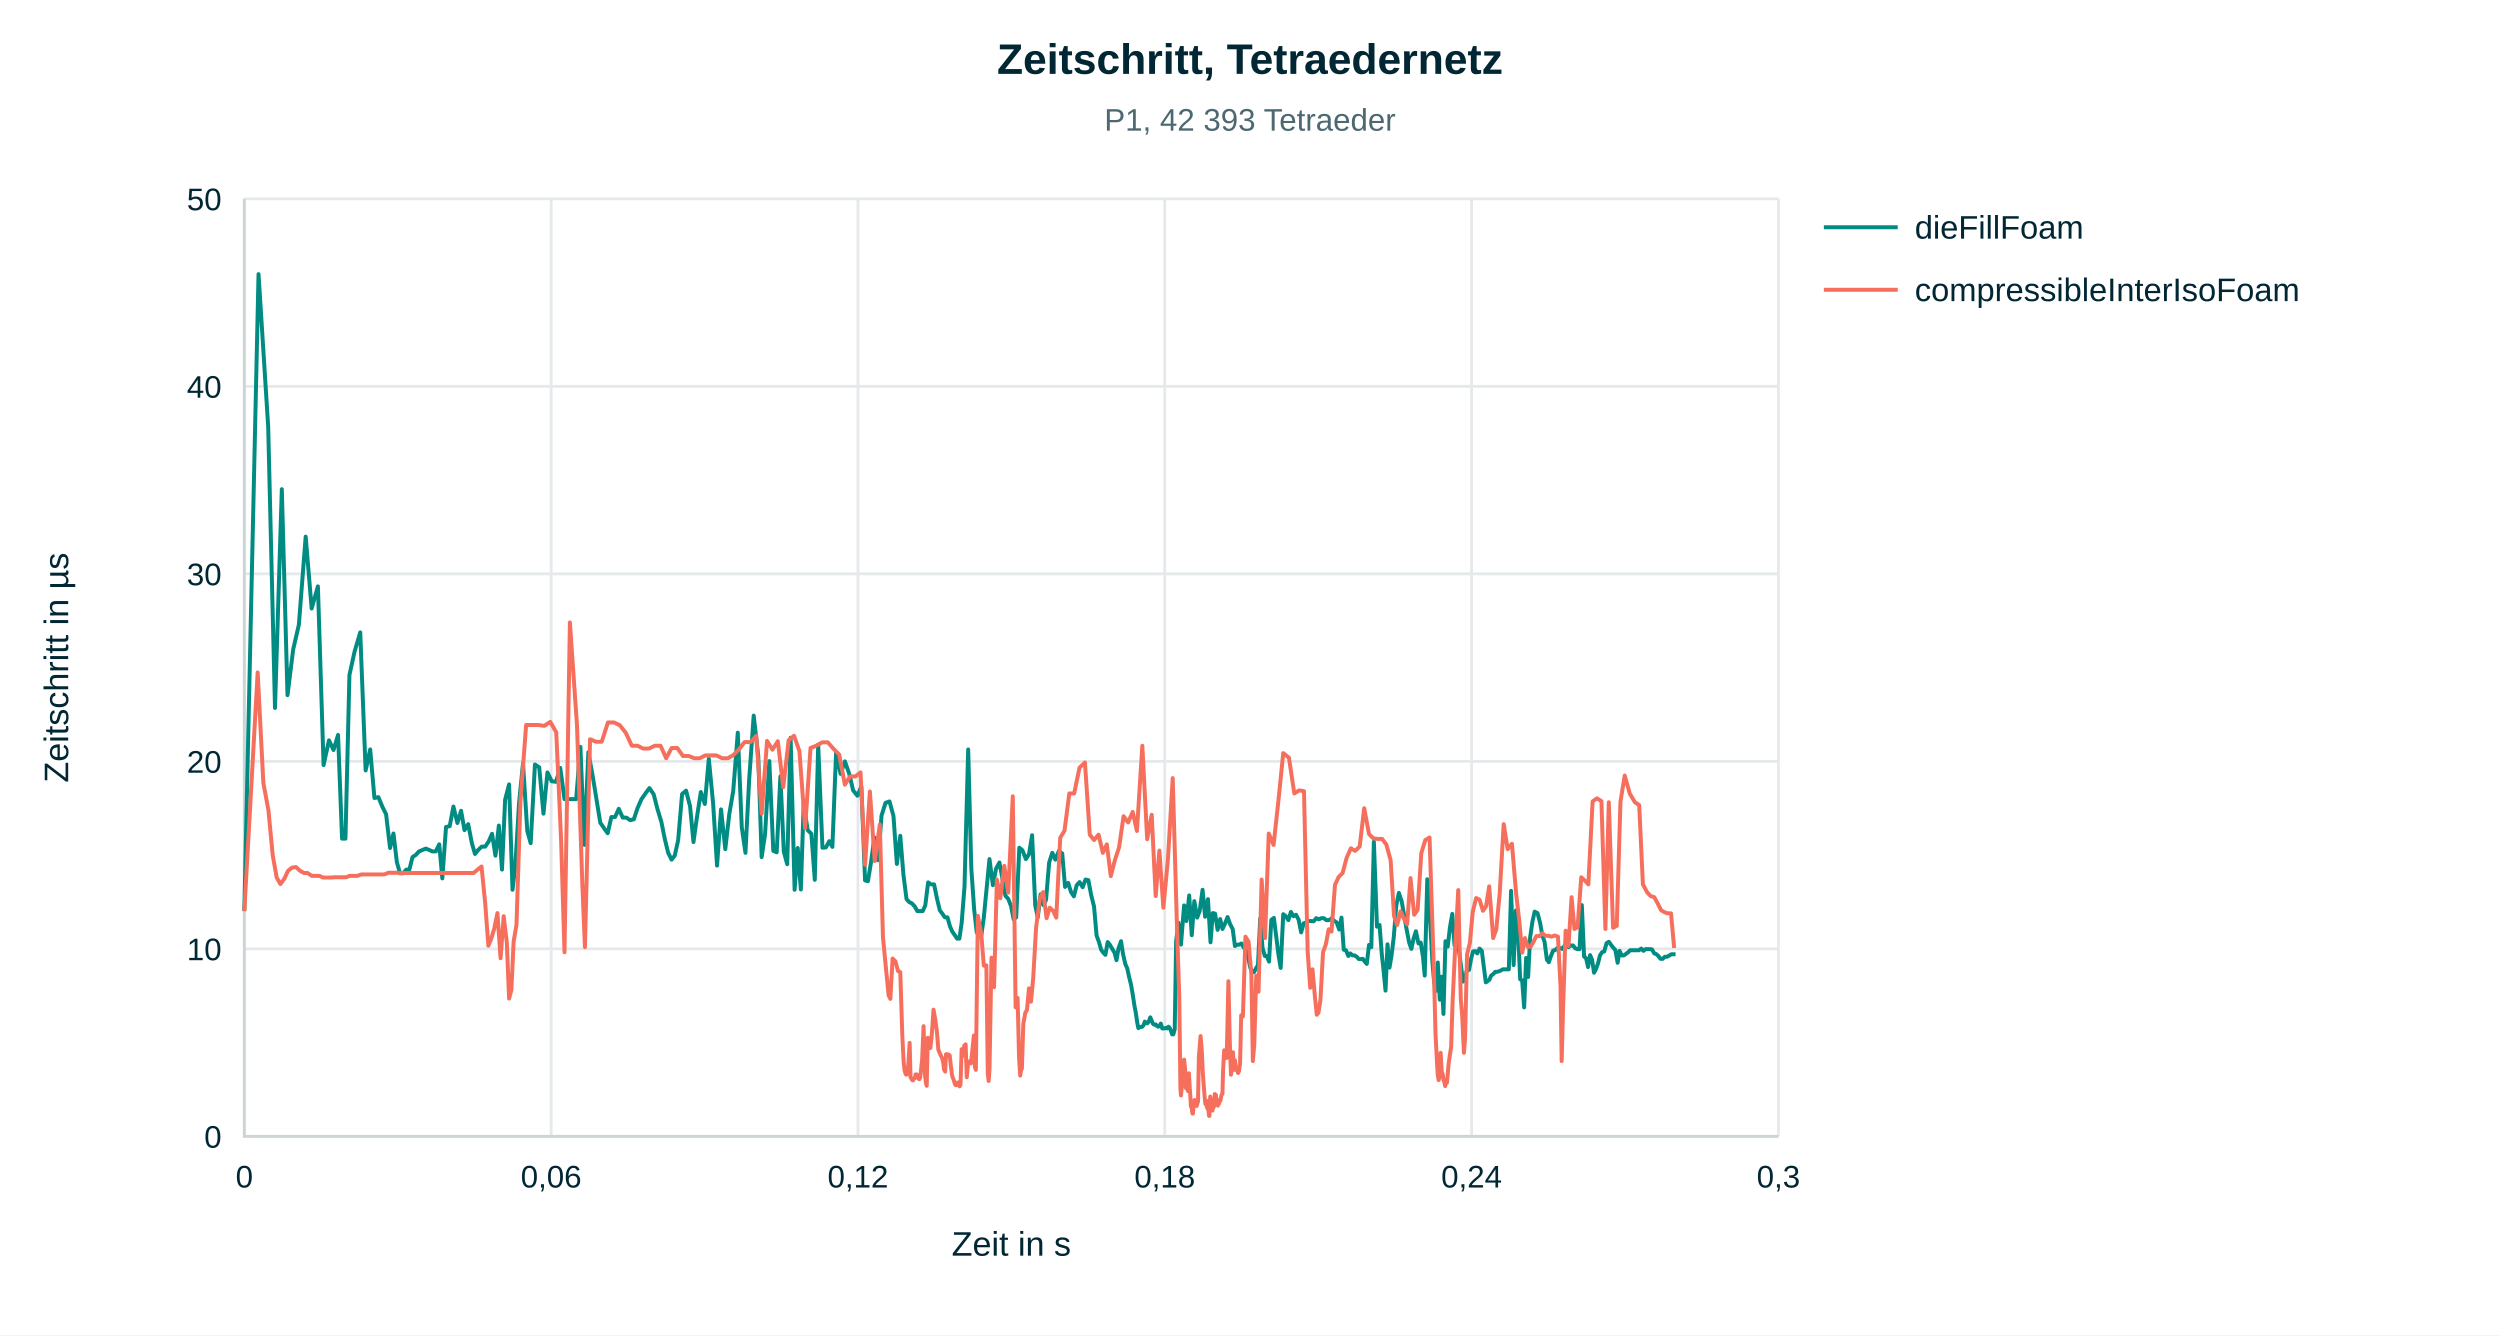
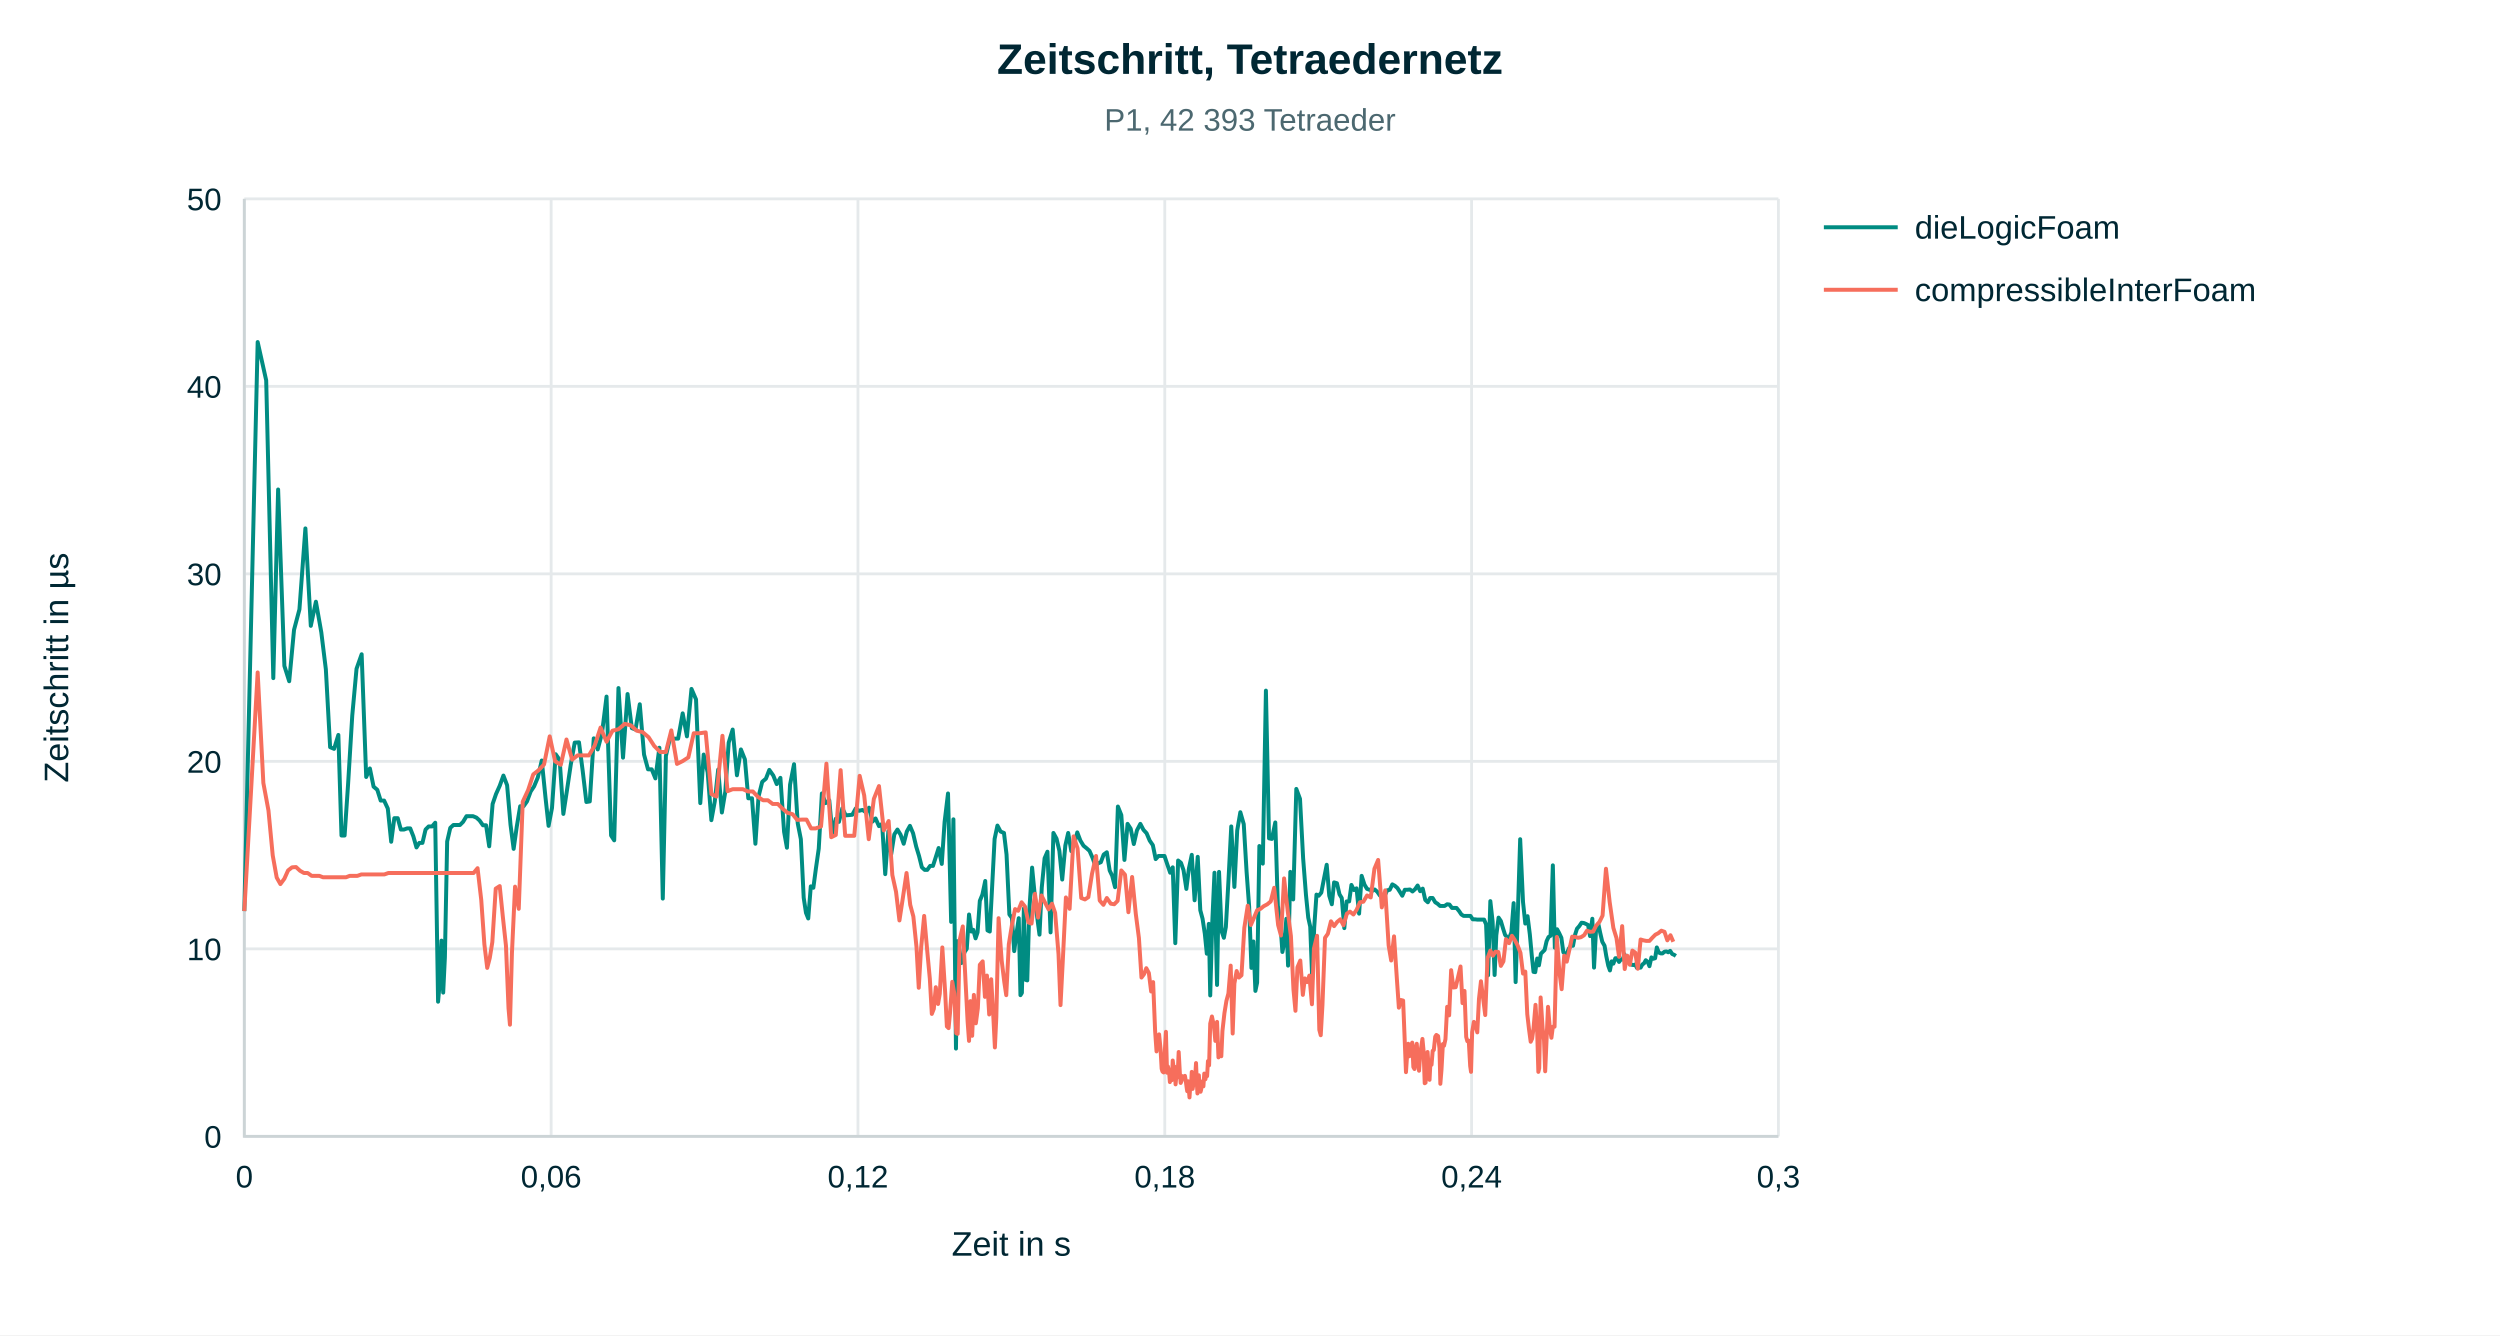
<svg xmlns="http://www.w3.org/2000/svg" viewBox="0 0 880 470" font-family="Arial, Helvetica, sans-serif" role="img">
  <rect x="0" y="0" width="880" height="470" fill="#ffffff" class="f-surface" />
  <text x="440.0" y="26" font-size="15" font-weight="700" fill="#002733" class="f-text" text-anchor="middle">Zeitschritt, Tetraedernetz</text>
  <text x="440.0" y="46" font-size="11" fill="#4c6870" class="f-muted" text-anchor="middle">P1, 42 393 Tetraeder</text>
  <path d="M86 400.0H626" stroke="#e5e9eb" stroke-width="1" class="s-border-light" />
  <text x="78" y="404.0" font-size="11" fill="#002733" class="f-text" text-anchor="end">0</text>
  <path d="M86.0 70V400" stroke="#e5e9eb" stroke-width="1" class="s-border-light" />
  <text x="86.0" y="418" font-size="11" fill="#002733" class="f-text" text-anchor="middle">0</text>
  <path d="M86 334.0H626" stroke="#e5e9eb" stroke-width="1" class="s-border-light" />
  <text x="78" y="338.0" font-size="11" fill="#002733" class="f-text" text-anchor="end">10</text>
  <path d="M194.0 70V400" stroke="#e5e9eb" stroke-width="1" class="s-border-light" />
  <text x="194.0" y="418" font-size="11" fill="#002733" class="f-text" text-anchor="middle">0,06</text>
  <path d="M86 268.0H626" stroke="#e5e9eb" stroke-width="1" class="s-border-light" />
  <text x="78" y="272.0" font-size="11" fill="#002733" class="f-text" text-anchor="end">20</text>
  <path d="M302.0 70V400" stroke="#e5e9eb" stroke-width="1" class="s-border-light" />
  <text x="302.0" y="418" font-size="11" fill="#002733" class="f-text" text-anchor="middle">0,12</text>
  <path d="M86 202.0H626" stroke="#e5e9eb" stroke-width="1" class="s-border-light" />
  <text x="78" y="206.0" font-size="11" fill="#002733" class="f-text" text-anchor="end">30</text>
  <path d="M410.0 70V400" stroke="#e5e9eb" stroke-width="1" class="s-border-light" />
  <text x="410.0" y="418" font-size="11" fill="#002733" class="f-text" text-anchor="middle">0,18</text>
  <path d="M86 136.0H626" stroke="#e5e9eb" stroke-width="1" class="s-border-light" />
  <text x="78" y="140.0" font-size="11" fill="#002733" class="f-text" text-anchor="end">40</text>
  <path d="M518.0 70V400" stroke="#e5e9eb" stroke-width="1" class="s-border-light" />
  <text x="518.0" y="418" font-size="11" fill="#002733" class="f-text" text-anchor="middle">0,24</text>
  <path d="M86 70.0H626" stroke="#e5e9eb" stroke-width="1" class="s-border-light" />
  <text x="78" y="74.0" font-size="11" fill="#002733" class="f-text" text-anchor="end">50</text>
  <path d="M626.0 70V400" stroke="#e5e9eb" stroke-width="1" class="s-border-light" />
  <text x="626.0" y="418" font-size="11" fill="#002733" class="f-text" text-anchor="middle">0,3</text>
  <path d="M86 70V400H626" fill="none" stroke="#ccd4d6" stroke-width="1" class="s-border" />
  <text x="356.0" y="442" font-size="12" fill="#002733" class="f-text" text-anchor="middle">Zeit in s</text>
  <text x="24" y="235.0" font-size="12" fill="#002733" class="f-text" text-anchor="middle" transform="rotate(-90 24 235.0)">Zeitschritt in µs</text>
-   <polyline points="86.0,320.7 91.0,96.5 94.4,150.2 96.8,249.2 99.2,172.2 101.2,244.7 103.2,228.6 105.2,219.9 107.6,188.9 109.7,214.2 111.9,206.4 113.9,269.3 115.8,260.6 117.4,264.0 119.0,258.7 120.4,295.2 121.6,295.2 123.0,237.6 124.8,229.4 126.8,222.6 128.7,271.2 130.3,263.8 131.8,280.9 133.2,280.6 134.6,284.0 135.9,286.6 137.3,298.5 138.5,293.4 139.7,303.5 140.8,307.4 141.9,307.4 143.0,306.1 144.1,306.1 145.2,301.7 146.4,300.9 147.5,299.7 148.7,299.2 149.9,298.7 151.1,299.2 152.2,299.7 153.4,299.7 154.6,297.2 155.7,309.2 157.0,291.1 158.3,290.8 159.6,283.9 161.0,289.7 162.3,285.4 163.5,292.2 164.8,290.1 166.1,296.8 167.2,300.6 168.4,299.1 169.6,298.0 170.8,298.0 172.0,296.2 173.2,293.5 174.4,301.2 175.6,290.6 176.7,306.1 177.8,281.5 179.2,276.1 180.4,313.2 181.4,304.7 182.7,282.8 184.1,268.7 185.6,292.5 186.8,296.8 188.3,269.1 189.8,270.1 191.3,286.4 192.7,271.9 194.2,275.0 195.7,275.2 197.2,270.3 198.7,281.3 200.1,281.3 201.4,281.3 202.8,281.3 204.3,262.9 205.7,297.4 207.1,264.8 208.6,273.0 210.0,281.6 211.3,289.6 212.6,291.5 213.9,293.3 215.2,287.6 216.5,287.6 217.8,284.7 219.2,287.8 220.5,287.8 221.8,288.7 223.1,288.4 224.4,284.5 225.8,281.3 227.2,279.3 228.6,277.4 230.1,279.6 231.4,284.7 232.8,289.3 234.0,295.3 235.2,300.2 236.4,302.6 237.5,301.2 238.7,295.8 240.1,279.5 241.5,278.3 242.9,283.8 244.1,296.4 245.3,287.8 246.7,278.8 248.1,283.0 249.5,267.1 251.0,282.6 252.4,304.7 253.8,284.9 255.3,298.9 256.7,286.6 258.1,278.4 259.7,257.9 261.1,291.2 262.4,300.2 263.7,274.5 265.3,251.9 266.9,266.0 268.1,301.7 269.3,293.7 270.8,267.9 272.2,299.5 273.4,300.0 274.7,273.3 275.9,299.8 277.1,304.2 278.3,259.7 279.7,313.2 280.8,298.5 281.9,313.1 282.9,283.0 284.3,292.2 285.6,293.5 286.8,309.7 288.0,262.2 289.5,298.4 290.7,298.3 291.9,296.1 293.0,298.1 294.3,265.0 295.9,272.4 297.4,268.0 298.9,272.3 300.3,278.2 301.8,280.1 303.2,276.9 304.5,309.9 305.5,310.2 306.6,303.5 307.8,294.8 309.1,302.8 310.3,287.1 311.7,282.6 313.1,282.1 314.5,287.2 315.7,304.1 316.9,294.2 318.0,307.9 319.1,316.5 320.0,317.5 321.0,318.0 322.0,319.1 322.9,320.7 323.8,320.7 324.8,320.7 325.7,318.7 326.7,310.6 327.7,311.3 328.8,311.3 329.8,316.2 330.8,320.4 331.7,321.6 332.6,322.9 333.5,322.9 334.4,326.1 335.2,327.9 336.1,329.2 336.9,330.4 337.7,330.4 338.5,324.9 339.5,312.2 340.8,263.8 341.9,305.7 342.9,320.1 343.8,328.1 344.6,329.6 345.4,329.4 346.3,323.0 347.3,312.6 348.3,302.4 349.5,311.6 350.6,305.8 351.8,303.6 352.9,309.5 353.9,315.3 354.9,316.4 355.9,319.0 356.8,323.6 357.7,322.9 358.8,298.4 359.9,299.3 361.1,302.4 362.2,300.7 363.3,294.0 364.4,318.7 365.3,322.9 366.3,314.8 367.3,318.6 368.2,316.8 369.3,303.6 370.4,300.2 371.5,302.6 372.7,299.6 373.9,300.4 374.9,312.2 376.0,310.8 377.0,314.0 378.0,315.5 379.0,311.6 380.0,310.5 381.1,312.3 382.1,309.6 383.1,309.8 384.1,315.1 385.1,319.1 386.0,329.3 386.8,331.5 387.6,334.3 388.4,335.4 389.1,336.1 389.9,331.6 390.7,332.6 391.5,334.0 392.3,335.3 393.0,338.0 393.7,333.9 394.6,331.3 395.3,335.8 396.1,339.3 396.8,340.9 397.4,343.7 398.1,346.5 398.7,349.9 399.3,353.9 399.8,356.5 400.3,359.9 400.7,361.9 401.2,361.5 401.6,361.5 402.1,361.4 402.5,360.9 403.0,359.6 403.5,360.2 403.9,360.2 404.4,359.5 404.9,358.1 405.4,359.3 405.8,360.3 406.3,360.7 406.8,360.6 407.2,361.1 407.7,361.4 408.1,361.2 408.6,360.3 409.1,362.0 409.5,362.0 409.9,362.0 410.4,361.8 410.8,362.0 411.3,361.4 411.7,361.8 412.2,362.9 412.6,364.1 413.0,364.1 413.5,362.3 414.0,331.3 414.8,324.8 415.7,332.5 416.8,318.7 417.6,324.2 418.6,315.2 419.5,329.2 420.4,317.2 421.4,323.0 422.3,320.6 423.3,313.2 424.2,322.7 425.2,316.5 426.1,331.7 426.9,321.4 427.7,321.6 428.6,327.3 429.5,323.5 430.3,327.0 431.2,325.1 432.1,322.8 433.0,325.3 433.9,327.0 434.7,333.0 435.5,332.5 436.2,332.5 437.0,332.1 437.8,333.6 438.6,334.0 439.4,337.2 440.1,340.6 440.8,342.2 441.4,342.2 442.1,340.9 442.8,339.7 443.6,323.3 444.4,333.6 445.2,336.5 445.9,336.5 446.7,338.5 447.5,323.8 448.4,323.1 449.3,330.2 450.0,335.9 450.8,340.7 451.7,321.8 452.6,322.5 453.5,323.9 454.4,321.0 455.3,322.5 456.2,322.0 457.1,323.7 458.0,328.2 458.9,325.0 459.7,324.7 460.6,324.2 461.5,324.2 462.4,324.3 463.3,323.2 464.2,323.6 465.1,323.2 466.0,323.2 466.9,323.9 467.8,323.9 468.7,323.3 469.6,324.1 470.5,324.7 471.4,327.2 472.2,323.0 473.0,334.3 473.8,334.5 474.6,336.5 475.3,335.6 476.1,336.3 476.8,336.3 477.6,336.8 478.3,337.6 479.0,337.6 479.7,337.5 480.4,338.5 481.1,339.3 481.9,332.6 482.7,333.4 483.6,296.3 484.7,326.2 485.6,325.6 486.4,336.0 487.1,342.4 487.7,348.7 488.4,332.4 489.1,340.6 489.8,336.5 490.6,329.9 491.5,318.7 492.4,314.3 493.4,317.3 494.3,322.6 495.2,327.5 496.0,331.7 496.8,334.0 497.6,330.3 498.4,327.8 499.3,332.1 500.1,331.8 500.9,336.9 501.5,343.4 502.4,309.5 503.4,324.1 504.2,338.5 504.8,345.6 505.5,348.8 506.1,338.8 506.8,351.9 507.4,343.8 508.1,356.9 508.8,331.3 509.6,333.2 510.4,326.3 511.2,321.7 512.0,332.8 512.8,331.8 513.6,334.8 514.4,341.0 515.0,345.5 515.7,344.2 516.4,341.3 517.1,341.4 517.8,337.6 518.5,334.9 519.3,334.8 520.0,335.6 520.8,333.9 521.6,334.7 522.3,340.3 523.0,345.8 523.6,345.4 524.3,344.8 524.9,343.4 525.6,342.9 526.3,342.1 526.9,342.1 527.6,341.9 528.3,341.6 529.0,341.2 529.7,341.2 530.4,341.2 531.1,341.2 531.9,313.6 532.8,339.7 533.6,320.5 534.4,328.5 535.1,344.7 535.8,345.1 536.5,354.6 537.2,337.2 537.9,343.9 538.6,330.0 539.4,324.5 540.2,320.9 541.2,321.4 542.1,324.8 542.9,329.2 543.7,331.6 544.5,337.8 545.2,338.7 545.9,336.6 546.7,334.6 547.5,334.4 548.2,333.7 549.0,333.7 549.8,334.0 550.6,333.1 551.4,331.9 552.1,333.4 552.9,332.8 553.7,332.8 554.5,333.8 555.2,334.1 556.0,334.1 556.8,318.6 557.6,336.7 558.3,337.3 559.0,340.4 559.7,336.2 560.4,337.8 561.1,342.4 561.8,341.1 562.5,339.1 563.2,336.3 563.9,335.2 564.7,334.9 565.5,332.0 566.3,331.5 567.1,332.6 567.8,333.5 568.6,334.4 569.4,338.9 570.1,334.7 570.8,336.3 571.6,336.3 572.3,335.8 573.1,335.2 573.8,334.5 574.6,334.5 575.4,334.5 576.1,334.5 576.9,334.5 577.7,333.9 578.5,334.7 579.2,334.1 580.0,334.1 580.8,334.1 581.5,334.2 582.3,335.6 583.1,335.9 583.8,336.6 584.5,337.5 585.3,337.5 586.0,336.8 586.8,336.8 587.5,336.4 588.3,335.9 589.0,335.9 589.8,335.9" fill="none" stroke="#008c82" stroke-width="1.4" stroke-linejoin="round" class="s-primary" />
+   <polyline points="86.0,320.7 90.7,120.4 93.7,133.9 96.2,238.7 97.9,172.3 100.1,234.4 101.8,239.8 103.5,221.7 105.4,214.5 107.5,186.0 109.4,220.3 111.2,211.8 113.1,222.6 114.7,235.6 116.2,263.0 117.6,263.6 119.1,258.7 120.2,294.1 121.3,294.1 122.5,276.4 124.0,251.8 125.5,235.4 127.3,230.3 128.9,273.5 130.2,270.5 131.5,276.9 132.8,278.0 134.0,281.8 135.2,281.8 136.5,284.6 137.7,296.3 138.8,288.0 140.0,288.0 141.1,292.0 142.2,292.0 143.3,291.6 144.4,291.6 145.5,294.4 146.6,298.3 147.6,296.7 148.7,296.7 149.8,292.0 150.9,290.9 152.1,290.9 153.2,289.6 154.2,352.6 154.8,345.7 155.4,331.1 156.0,349.4 156.6,337.0 157.4,296.2 158.5,291.4 159.6,290.4 160.7,290.4 161.9,290.4 163.0,289.3 164.2,287.3 165.3,287.3 166.5,287.3 167.7,287.8 168.8,288.8 170.0,290.5 171.1,290.5 172.2,297.9 173.4,283.0 174.6,279.5 175.9,276.6 177.2,273.0 178.5,276.4 179.7,290.3 180.8,298.8 181.9,291.0 183.1,283.8 184.3,283.8 185.5,282.1 186.8,278.6 188.0,276.8 189.3,273.7 190.7,267.7 192.0,280.6 193.1,290.7 194.3,284.4 195.6,265.5 197.0,267.5 198.3,286.5 199.6,278.0 200.9,269.2 202.3,261.4 203.8,261.3 205.1,271.3 206.4,282.3 207.6,282.1 209.0,259.9 210.4,263.8 211.9,258.1 213.5,245.2 215.1,294.1 216.2,295.8 217.7,242.2 219.3,266.7 220.9,244.3 222.4,256.3 223.7,256.8 225.2,247.9 226.7,265.6 228.1,270.8 229.4,270.8 230.7,274.0 232.1,263.2 233.3,316.3 234.4,266.1 235.8,260.0 237.3,260.0 238.7,260.0 240.3,251.1 241.8,259.2 243.4,242.5 245.0,246.2 246.5,282.7 247.7,265.6 249.1,271.9 250.4,288.7 251.6,282.1 252.8,270.9 254.1,286.0 255.3,278.7 256.5,261.4 257.9,256.8 259.4,272.9 260.8,263.8 262.2,267.3 263.4,281.0 264.7,281.0 265.9,297.0 267.0,280.4 268.3,275.2 269.6,274.1 270.8,271.0 272.2,273.0 273.4,276.0 274.7,273.8 276.0,292.8 277.0,298.4 278.1,276.2 279.5,269.0 280.8,289.8 281.9,295.4 282.9,316.0 283.7,321.3 284.5,323.3 285.4,312.0 286.3,312.5 287.2,305.7 288.2,298.7 289.3,279.3 290.6,282.7 291.9,281.7 293.0,293.5 294.2,288.2 295.3,289.3 296.5,284.5 297.7,287.0 298.9,286.9 300.0,286.8 301.2,284.6 302.4,285.4 303.6,285.1 304.8,285.9 305.9,284.3 307.1,289.2 308.2,288.1 309.4,290.8 310.5,290.0 311.6,307.7 312.7,292.6 313.7,300.7 314.8,293.7 315.9,292.0 317.0,293.8 318.1,297.0 319.2,292.7 320.3,290.7 321.4,293.3 322.5,298.0 323.5,301.3 324.5,305.3 325.5,306.2 326.4,306.2 327.4,304.8 328.4,304.8 329.4,301.7 330.4,298.5 331.5,304.1 332.5,289.3 333.7,279.3 334.8,324.5 335.6,288.4 336.5,369.1 337.0,331.3 337.7,334.3 338.4,339.0 339.0,336.7 339.6,335.0 340.3,334.0 341.1,321.9 341.9,327.9 342.6,327.3 343.4,330.3 344.1,328.2 344.9,317.1 345.8,314.9 346.8,310.1 347.6,327.5 348.4,327.9 349.1,314.6 350.1,295.3 351.1,290.6 352.2,292.7 353.4,293.2 354.3,300.8 355.3,321.9 356.2,323.1 357.0,334.8 357.8,328.6 358.6,323.2 359.2,350.3 359.7,349.5 360.4,319.8 361.0,344.9 361.6,345.1 362.3,320.7 363.3,305.4 364.2,314.8 365.1,322.9 365.9,329.0 366.7,312.4 367.7,302.1 368.7,299.8 369.8,328.2 370.8,293.2 371.9,295.2 372.9,299.5 373.9,309.6 375.0,297.6 376.0,293.2 377.1,299.6 378.1,297.2 379.2,293.0 380.3,295.9 381.4,297.7 382.5,298.6 383.5,299.5 384.6,302.0 385.6,304.9 386.5,303.9 387.5,303.5 388.5,300.8 389.6,300.0 390.6,306.4 391.5,308.3 392.5,312.3 393.5,283.9 394.7,286.9 395.8,302.7 396.9,290.0 398.0,291.7 399.1,297.1 400.2,292.3 401.4,290.0 402.5,292.1 403.6,293.3 404.7,295.9 405.8,297.5 406.8,302.4 407.8,301.3 408.9,301.3 409.9,301.3 410.9,304.3 411.9,307.2 412.8,305.3 413.7,332.0 414.7,302.9 415.7,303.7 416.6,306.3 417.6,312.9 418.5,305.7 419.5,300.9 420.5,316.9 421.6,301.6 422.5,320.4 423.3,323.4 424.1,328.7 424.8,335.7 425.5,325.2 426.0,350.4 426.7,325.0 427.5,307.2 428.4,346.7 429.1,306.9 430.0,327.8 430.8,330.1 431.5,326.3 432.4,310.3 433.4,290.9 434.5,312.2 435.5,292.3 436.6,285.9 437.8,290.1 438.8,306.9 439.7,319.2 440.5,340.7 441.2,331.4 441.9,348.8 442.5,345.9 443.3,297.8 444.5,304.0 445.6,243.1 446.7,295.1 447.7,295.3 448.9,289.5 449.8,318.8 450.6,323.7 451.4,335.1 452.1,331.6 452.8,323.4 453.4,339.9 454.2,306.9 455.2,316.6 456.3,277.7 457.6,281.2 458.7,302.1 459.7,315.0 460.5,323.0 461.2,326.2 461.9,344.7 462.6,326.5 463.4,314.9 464.2,315.3 465.1,314.2 466.0,309.5 467.0,304.4 467.9,315.3 468.8,318.3 469.6,310.6 470.6,310.9 471.5,314.8 472.3,316.1 473.2,326.7 474.0,317.3 474.9,317.3 475.7,311.5 476.6,313.3 477.5,312.7 478.4,321.6 479.3,308.3 480.3,311.4 481.2,312.9 482.1,313.2 483.0,313.6 483.9,313.1 484.8,313.9 485.7,315.2 486.5,315.8 487.4,315.3 488.3,313.4 489.2,313.2 490.1,311.3 491.0,311.8 491.9,312.6 492.8,314.0 493.6,315.3 494.5,313.2 495.4,313.2 496.3,313.1 497.2,313.8 498.1,313.0 499.0,311.7 499.9,313.7 500.8,312.8 501.7,316.8 502.6,317.6 503.4,316.1 504.3,316.1 505.2,317.6 506.0,318.1 506.9,318.9 507.7,318.9 508.5,318.9 509.4,318.3 510.2,318.4 511.1,319.6 511.9,319.6 512.7,319.6 513.6,320.7 514.4,321.9 515.2,322.4 516.0,322.4 516.8,322.4 517.6,322.4 518.4,323.6 519.2,323.6 520.0,323.7 520.8,323.7 521.6,323.7 522.4,323.7 523.1,325.4 523.8,343.3 524.6,317.2 525.4,324.4 526.1,343.2 526.7,329.2 527.5,323.0 528.3,324.2 529.1,326.9 529.8,329.1 530.6,330.0 531.3,330.0 532.0,328.2 532.8,317.9 533.5,345.7 534.2,323.9 535.1,295.4 536.1,317.5 536.9,325.1 537.7,322.5 538.5,328.9 539.2,336.5 539.8,342.1 540.4,342.2 541.1,337.4 541.7,339.8 542.4,335.7 543.0,335.1 543.7,334.4 544.4,331.3 545.1,329.8 545.8,329.4 546.6,304.6 547.3,333.6 548.1,327.1 548.8,328.4 549.6,330.1 550.3,335.2 550.9,335.8 551.6,335.4 552.3,333.8 553.0,332.9 553.7,332.9 554.4,329.1 555.1,326.9 555.9,326.0 556.7,324.8 557.5,324.9 558.2,325.2 559.0,325.6 559.7,329.5 560.5,323.4 561.1,340.6 561.8,327.3 562.6,325.2 563.3,328.5 564.0,331.5 564.8,332.9 565.4,336.5 566.1,339.9 566.7,341.6 567.3,338.4 567.9,339.2 568.6,337.3 569.2,337.3 569.9,338.6 570.5,337.8 571.2,337.7 571.8,335.9 572.5,337.4 573.1,338.3 573.7,339.2 574.4,339.6 575.0,339.7 575.6,339.5 576.2,340.7 576.8,340.6 577.5,340.6 578.1,339.5 578.7,339.1 579.3,338.0 580.0,338.6 580.6,340.1 581.3,337.0 581.9,337.5 582.6,337.3 583.2,333.5 583.9,335.3 584.6,335.6 585.2,335.6 585.9,335.0 586.6,334.9 587.2,335.2 587.9,334.7 588.6,335.8 589.3,336.1 589.9,336.5" fill="none" stroke="#008c82" stroke-width="1.4" stroke-linejoin="round" class="s-primary" />
  <path d="M642 80h26" stroke="#008c82" stroke-width="1.4" class="s-primary" />
-   <text x="674" y="84" font-size="11.5" fill="#002733" class="f-text">dieFillFoam</text>
-   <polyline points="86.0,320.7 90.7,236.7 92.7,275.6 94.5,285.3 96.0,301.1 97.4,308.9 98.7,311.2 100.1,309.3 101.4,306.5 102.8,305.4 104.2,305.2 105.6,306.5 107.0,307.3 108.3,307.3 109.7,308.3 111.0,308.3 112.4,308.3 113.7,308.9 115.1,308.9 116.4,308.9 117.7,308.8 119.1,308.8 120.4,308.8 121.8,308.8 123.1,308.3 124.5,308.3 125.8,308.3 127.2,307.8 128.5,307.8 129.9,307.8 131.3,307.8 132.6,307.8 134.0,307.8 135.3,307.8 136.7,307.2 138.1,307.2 139.4,307.2 140.8,307.3 142.1,307.3 143.5,307.3 144.9,307.3 146.2,307.3 147.6,307.3 149.0,307.3 150.3,307.3 151.7,307.3 153.1,307.3 154.4,307.3 155.8,307.3 157.2,307.3 158.5,307.3 159.9,307.3 161.3,307.3 162.6,307.3 164.0,307.3 165.4,307.3 166.7,307.3 168.1,306.1 169.5,305.0 170.8,318.1 171.9,332.9 172.9,330.5 174.0,326.8 175.1,321.4 176.2,337.3 177.3,322.5 178.4,331.8 179.2,351.5 180.0,348.5 180.8,331.4 181.8,325.5 183.2,281.9 185.2,255.2 187.3,255.2 189.5,255.2 191.6,255.5 193.7,254.1 195.8,257.8 197.5,295.5 198.7,335.2 200.6,219.1 203.1,255.3 205.0,311.8 205.9,333.4 207.7,260.2 209.8,261.1 211.8,261.1 214.0,254.3 216.1,254.3 218.2,255.3 220.3,258.0 222.4,262.5 224.4,262.5 226.4,263.5 228.4,263.5 230.5,262.5 232.5,262.5 234.5,266.9 236.4,263.3 238.4,263.3 240.4,266.1 242.4,266.1 244.4,266.9 246.3,266.9 248.3,265.9 250.3,265.9 252.2,265.9 254.2,266.9 256.2,266.9 258.1,265.8 260.1,263.8 262.1,261.2 264.2,261.2 266.2,259.0 268.1,286.4 270.0,260.8 271.9,263.9 273.8,260.9 275.7,277.1 277.6,260.6 279.5,259.0 281.4,264.4 283.4,291.5 285.3,263.3 287.3,262.5 289.4,261.3 291.4,261.3 293.4,263.6 295.4,265.6 297.4,276.2 299.2,273.3 301.1,273.3 302.9,271.9 304.5,304.4 306.2,278.6 307.9,303.1 309.7,290.2 310.8,329.9 311.9,341.3 312.8,350.4 313.4,351.6 314.2,337.4 315.2,338.4 316.1,341.8 316.9,342.2 317.6,364.3 318.1,374.1 318.4,376.7 318.8,378.1 319.1,378.3 319.4,377.5 319.7,375.2 320.2,367.1 320.5,379.2 320.8,379.6 321.1,380.2 321.4,380.3 321.7,379.7 322.0,379.5 322.3,378.2 322.7,378.2 323.0,378.8 323.3,379.7 323.6,379.9 323.9,379.3 324.2,376.7 324.6,372.8 325.1,361.2 325.6,378.1 325.9,381.1 326.2,382.2 326.6,365.3 327.1,368.4 327.5,368.9 328.0,364.2 328.6,355.4 329.2,358.8 329.8,363.2 330.3,369.5 330.7,370.5 331.2,371.6 331.6,372.4 332.0,373.9 332.3,376.5 332.7,377.2 333.0,371.1 333.5,371.1 333.9,371.2 334.3,371.5 334.7,375.2 335.1,378.3 335.4,379.4 335.7,380.1 335.9,380.8 336.2,381.8 336.5,382.0 336.8,381.4 337.0,381.1 337.3,381.0 337.6,382.2 337.8,382.4 338.1,381.8 338.5,369.3 339.0,371.6 339.4,368.1 339.9,367.6 340.3,379.2 340.7,374.9 341.1,373.7 341.5,373.5 341.8,374.3 342.2,370.3 342.8,364.5 343.2,375.6 343.5,376.6 344.2,322.4 345.4,328.7 346.3,339.9 347.2,339.8 347.7,377.9 348.0,380.5 348.3,376.5 349.0,337.1 349.9,347.5 350.9,309.6 352.1,316.2 353.5,304.8 354.9,314.2 356.5,280.3 357.5,354.6 358.2,351.3 358.7,372.0 359.1,378.6 359.4,376.7 359.7,376.2 360.2,360.5 360.9,356.5 361.5,355.5 362.2,347.9 362.9,352.6 363.7,344.1 364.7,326.6 366.0,316.2 367.2,314.0 368.4,323.2 369.5,319.5 370.7,320.6 371.8,323.0 373.2,294.9 374.7,292.4 376.4,279.3 378.1,279.3 380.0,270.2 381.9,268.4 383.6,293.8 385.1,295.7 386.7,293.8 388.2,300.2 389.6,297.2 391.0,308.4 392.4,302.9 393.9,298.3 395.5,287.3 397.1,289.5 398.7,285.8 400.2,292.5 402.1,262.5 403.8,295.4 405.4,286.8 406.8,315.4 408.1,299.4 409.5,319.5 411.1,302.6 412.8,273.9 414.3,326.5 415.1,350.7 415.5,382.8 415.7,385.6 416.0,382.6 416.2,380.8 416.5,382.2 416.8,373.0 417.2,376.7 417.5,383.1 417.7,381.1 418.0,383.2 418.2,384.1 418.5,377.8 418.8,383.0 419.0,385.8 419.2,389.5 419.4,388.2 419.5,390.1 419.7,391.8 419.8,392.0 419.9,392.0 420.0,390.9 420.2,388.7 420.4,388.1 420.5,387.2 420.7,389.0 420.9,389.1 421.0,389.0 421.2,389.3 421.4,388.7 421.5,388.4 421.7,387.7 422.0,372.0 422.6,364.7 423.0,369.4 423.4,377.8 423.7,381.9 423.9,384.5 424.1,386.9 424.3,388.6 424.5,387.8 424.7,389.0 424.8,389.6 425.0,389.9 425.1,390.4 425.3,387.5 425.4,391.2 425.6,392.8 425.7,392.8 425.8,390.0 426.0,386.0 426.2,387.2 426.3,387.6 426.5,390.1 426.6,390.3 426.8,390.9 426.9,389.7 427.1,389.3 427.2,389.8 427.4,389.2 427.6,385.1 427.8,385.5 428.0,385.4 428.2,387.5 428.4,387.1 428.6,387.9 428.7,389.2 428.9,387.5 429.1,388.5 429.3,387.7 429.5,387.2 429.6,387.4 429.8,386.3 430.0,385.3 430.3,385.1 430.5,377.3 430.9,369.7 431.4,370.8 431.8,372.4 432.4,345.4 432.9,367.1 433.3,378.3 433.6,376.1 434.0,370.4 434.4,376.6 434.7,373.2 435.1,376.2 435.4,376.6 435.8,377.7 436.1,377.1 436.5,374.5 436.9,357.4 437.5,357.8 438.4,329.7 439.5,331.5 440.5,343.4 441.0,373.5 441.5,367.8 442.2,343.4 443.0,349.1 444.1,309.6 445.3,330.2 446.6,293.4 448.3,297.4 450.0,281.9 451.7,265.1 453.7,266.7 455.6,279.3 457.3,278.2 459.0,278.5 460.3,335.0 461.2,347.7 462.0,341.2 462.8,350.3 463.5,357.2 464.1,356.5 464.8,352.0 465.7,335.2 466.7,332.4 467.7,327.1 468.7,327.9 469.9,311.5 471.2,308.7 472.6,307.3 474.0,302.0 475.5,298.6 477.0,299.5 478.6,298.0 480.2,284.5 481.9,293.6 483.4,295.1 485.0,295.3 486.5,295.3 488.0,297.3 489.5,302.8 490.7,322.4 491.8,325.6 493.0,320.8 494.1,323.2 495.3,325.4 496.5,309.1 497.8,322.0 499.0,320.3 500.3,300.3 501.7,295.7 503.2,294.8 504.7,340.6 505.3,363.9 505.8,373.6 506.1,378.4 506.4,380.2 506.7,379.0 507.1,370.6 507.5,377.3 507.8,378.0 508.1,380.2 508.4,380.8 508.7,382.3 509.0,380.3 509.3,381.2 509.6,378.1 509.9,374.6 510.3,371.7 510.8,368.5 511.3,352.9 512.2,334.0 513.3,313.3 514.2,351.8 514.7,357.6 515.3,370.6 515.7,365.6 516.4,335.9 517.4,331.9 518.4,321.0 519.6,316.1 520.8,316.7 522.0,320.6 523.1,319.0 524.2,312.0 525.6,330.2 526.7,327.1 527.9,314.4 529.3,290.1 530.7,298.9 532.2,297.0 533.7,314.8 534.8,324.2 535.8,335.3 536.8,330.2 537.8,333.3 538.8,333.2 539.8,331.5 540.8,329.5 541.9,329.5 542.9,328.5 544.0,329.4 545.0,329.4 546.1,329.7 547.3,329.3 548.4,329.7 549.3,347.2 549.7,373.5 550.2,354.8 551.1,327.6 552.1,333.0 553.2,315.8 554.2,327.0 555.3,326.4 556.6,308.8 557.8,309.9 559.1,311.3 560.6,282.1 562.1,281.0 563.7,282.0 565.1,327.0 566.3,282.4 567.8,326.6 569.1,325.9 570.4,282.2 571.9,273.0 573.7,279.4 575.5,282.4 577.0,283.4 578.3,311.3 579.8,314.1 581.0,315.4 582.3,315.8 583.5,318.0 584.7,320.4 585.9,321.1 587.0,321.5 588.2,321.5 589.3,333.7" fill="none" stroke="#f66e5c" stroke-width="1.4" stroke-linejoin="round" class="s-mark-warm" />
+   <text x="674" y="84" font-size="11.5" fill="#002733" class="f-text">dieLogicFoam</text>
+   <polyline points="86.0,320.7 90.7,236.7 92.7,275.6 94.5,285.3 96.0,301.1 97.4,308.9 98.7,311.2 100.1,309.3 101.4,306.4 102.8,305.3 104.2,305.2 105.6,306.5 107.0,307.3 108.3,307.3 109.7,308.3 111.0,308.3 112.4,308.3 113.7,308.8 115.1,308.8 116.4,308.8 117.7,308.8 119.1,308.8 120.4,308.8 121.8,308.8 123.1,308.3 124.5,308.3 125.8,308.3 127.2,307.8 128.5,307.8 129.9,307.8 131.3,307.8 132.6,307.8 134.0,307.8 135.3,307.8 136.7,307.3 138.1,307.3 139.4,307.3 140.8,307.3 142.1,307.3 143.5,307.3 144.9,307.3 146.2,307.3 147.6,307.3 149.0,307.3 150.3,307.3 151.7,307.3 153.1,307.3 154.4,307.3 155.8,307.3 157.2,307.3 158.5,307.3 159.9,307.3 161.3,307.3 162.6,307.3 164.0,307.3 165.4,307.3 166.7,307.3 168.1,305.6 169.4,316.8 170.5,332.4 171.5,340.7 172.4,337.2 173.3,331.6 174.5,312.8 175.9,311.9 177.0,322.7 178.1,332.9 179.0,354.9 179.5,360.7 180.2,335.5 181.3,312.1 182.6,319.9 184.0,282.2 185.9,278.1 187.7,272.6 189.6,271.1 191.5,269.1 193.5,259.2 195.4,268.0 197.4,269.2 199.4,260.3 201.4,267.4 203.3,265.9 205.3,265.9 207.3,265.9 209.3,262.5 211.4,256.1 213.5,261.1 215.6,257.2 217.7,256.7 219.9,254.8 222.0,255.3 224.1,257.2 226.2,257.7 228.3,259.5 230.3,262.6 232.4,264.7 234.4,264.7 236.3,257.1 238.3,268.9 240.3,267.9 242.3,266.6 244.2,258.1 246.3,258.1 248.4,257.8 250.4,279.5 252.2,280.4 254.3,259.0 256.1,278.5 257.9,277.8 259.7,277.8 261.5,277.8 263.3,278.6 265.0,278.6 266.8,280.5 268.6,281.7 270.3,281.7 272.0,283.0 273.8,283.0 275.5,284.7 277.2,286.1 279.0,286.6 280.6,288.6 282.3,288.5 283.9,288.5 285.5,291.6 287.1,291.6 289.0,290.9 290.9,268.8 292.6,294.7 294.2,293.9 295.9,271.1 297.5,294.2 299.1,294.2 300.7,294.2 302.6,273.1 304.2,280.0 305.8,295.4 307.6,281.2 309.4,276.7 311.1,292.3 312.8,289.0 314.1,308.0 315.4,313.9 316.6,324.0 317.8,316.1 319.1,307.3 320.4,318.5 321.5,322.6 322.6,333.3 323.4,347.7 324.2,334.0 325.3,322.4 326.4,334.9 327.3,344.5 328.0,356.9 328.7,355.1 329.4,347.5 330.2,353.4 330.8,349.8 331.7,333.5 332.7,349.4 333.3,361.3 333.9,361.9 334.4,356.6 335.2,345.6 335.9,349.7 336.6,363.7 337.1,363.9 337.8,330.9 338.9,326.1 339.9,346.1 340.6,359.6 341.1,366.4 341.6,352.4 342.2,364.6 342.8,350.2 343.5,360.2 344.2,354.9 344.9,339.6 345.9,338.4 346.7,350.9 347.4,343.4 348.2,357.1 348.9,344.7 349.7,358.8 350.2,368.7 350.7,358.1 351.5,323.2 352.6,338.2 353.5,345.6 354.2,350.3 355.1,332.4 356.2,325.6 357.3,320.0 358.4,320.6 359.6,317.6 360.8,319.1 362.0,324.7 363.1,325.1 364.3,314.6 365.4,323.0 366.6,315.2 367.9,317.8 369.1,320.1 370.3,318.1 371.4,321.3 372.6,335.9 373.3,353.8 374.1,338.2 375.2,315.9 376.5,319.9 377.9,294.4 379.3,298.6 380.6,316.1 381.9,316.6 383.1,315.8 384.4,307.5 385.8,301.3 387.1,317.0 388.4,318.5 389.6,316.1 391.0,318.1 392.2,318.3 393.4,317.1 394.7,306.4 396.0,307.9 397.2,321.1 398.5,308.7 399.8,321.7 400.9,330.2 401.8,344.1 402.7,342.9 403.5,340.8 404.4,342.5 405.2,349.0 405.9,345.7 406.6,362.9 407.1,370.1 407.5,366.1 408.0,364.1 408.5,369.1 408.9,376.2 409.2,377.2 409.6,377.5 409.9,372.2 410.4,363.2 410.8,377.6 411.1,375.4 411.5,377.0 411.8,380.9 412.1,377.2 412.5,380.2 412.8,373.3 413.1,375.9 413.5,375.5 413.8,381.7 414.2,377.2 414.5,379.2 414.9,370.3 415.3,377.6 415.6,381.2 415.9,380.5 416.2,378.8 416.5,379.7 416.8,379.2 417.1,378.7 417.4,380.5 417.7,382.8 417.9,384.1 418.2,380.6 418.5,384.0 418.7,386.3 419.0,381.9 419.2,383.2 419.5,377.3 419.8,383.3 420.1,381.5 420.3,379.3 420.6,380.8 421.0,374.2 421.3,381.4 421.5,384.9 421.8,382.4 422.0,378.5 422.3,383.8 422.6,384.3 422.8,383.6 423.0,381.4 423.3,380.6 423.6,382.4 423.9,377.9 424.3,379.9 424.6,378.4 424.9,378.8 425.2,373.5 425.6,375.0 426.0,360.3 426.6,357.8 427.3,361.1 427.8,366.4 428.4,359.7 428.9,372.2 429.4,368.4 429.9,371.8 430.3,362.9 431.0,356.6 431.7,352.3 432.4,349.7 433.2,339.9 433.9,363.8 434.5,346.2 435.3,341.8 436.1,344.1 437.0,343.3 438.0,326.6 439.2,318.8 440.3,325.6 441.3,323.3 442.5,320.4 443.7,319.9 444.8,319.0 446.1,318.3 447.3,317.3 448.5,312.5 449.9,325.6 450.9,329.3 452.0,309.2 453.3,320.9 454.4,329.5 455.3,348.3 456.0,355.8 456.7,340.5 457.7,338.1 458.6,350.2 459.3,344.4 460.1,345.7 460.9,343.4 461.8,353.5 462.5,333.9 463.6,329.4 464.4,362.5 464.9,364.4 465.5,353.8 466.4,330.1 467.4,328.7 468.5,324.3 469.6,326.0 470.7,324.5 471.8,323.6 472.9,325.7 474.1,321.6 475.2,320.9 476.4,321.9 477.5,320.3 478.7,317.6 479.9,317.4 481.2,315.2 482.5,315.9 483.8,305.8 485.1,302.7 486.4,319.4 487.6,313.4 488.8,332.8 489.7,338.1 490.7,329.6 491.7,344.6 492.4,354.7 493.1,352.0 493.9,352.2 494.5,367.2 494.9,377.4 495.2,372.9 495.7,367.4 496.1,371.8 496.6,368.3 497.1,367.0 497.5,375.6 497.9,376.3 498.3,368.8 498.7,367.4 499.2,374.9 499.5,376.9 499.9,371.3 500.3,368.3 500.7,365.7 501.1,369.9 501.5,381.3 501.8,381.1 502.1,375.8 502.5,370.3 502.9,376.2 503.2,380.1 503.5,374.1 503.9,374.8 504.3,369.9 504.7,369.6 505.2,364.9 505.6,364.3 506.2,364.7 506.7,369.0 507.0,381.5 507.4,376.6 507.9,367.5 508.3,368.1 508.8,365.8 509.4,354.4 510.1,357.4 510.8,341.5 511.6,347.6 512.4,347.5 513.2,344.1 514.1,340.2 514.8,353.1 515.5,348.8 516.1,365.0 516.5,366.5 517.0,366.3 517.5,375.2 517.8,377.3 518.2,363.3 518.8,359.7 519.4,360.5 520.0,363.4 520.6,351.6 521.3,345.4 522.1,351.7 522.8,357.3 523.6,337.3 524.6,334.6 525.5,336.4 526.4,335.0 527.4,335.1 528.3,340.0 529.2,338.4 530.1,330.6 531.2,332.0 532.2,329.4 533.2,330.9 534.2,332.8 535.2,335.4 536.1,342.7 536.9,342.0 537.6,357.0 538.2,362.2 538.8,366.7 539.3,365.6 539.8,362.0 540.5,353.7 541.1,363.5 541.5,377.3 541.8,376.0 542.3,351.1 543.0,362.0 543.5,366.2 543.9,377.1 544.4,365.7 544.9,354.4 545.5,361.5 546.1,365.3 546.6,361.4 547.2,361.4 548.0,329.8 548.9,342.1 549.7,348.2 550.6,336.4 551.5,338.5 552.4,334.4 553.4,329.7 554.5,329.8 555.5,330.1 556.5,329.9 557.6,329.2 558.6,327.6 559.7,328.0 560.8,327.9 561.8,325.9 563.0,324.5 564.1,322.3 565.3,305.8 566.6,317.5 567.9,326.6 569.0,330.2 569.9,336.8 571.0,326.0 571.9,341.1 572.8,336.4 573.7,339.6 574.6,334.6 575.6,335.3 576.5,341.0 577.5,330.7 578.5,331.0 579.5,331.2 580.6,331.2 581.6,330.1 582.7,329.0 583.7,328.5 584.8,327.6 585.9,328.0 586.9,331.0 588.0,329.2 589.0,331.5" fill="none" stroke="#f66e5c" stroke-width="1.4" stroke-linejoin="round" class="s-mark-warm" />
  <path d="M642 102h26" stroke="#f66e5c" stroke-width="1.4" class="s-mark-warm" />
-   <text x="674" y="106" font-size="11.5" fill="#002733" class="f-text">compressibleInterIsoFoam</text>
+   <text x="674" y="106" font-size="11.5" fill="#002733" class="f-text">compressibleInterFoam</text>
</svg>
